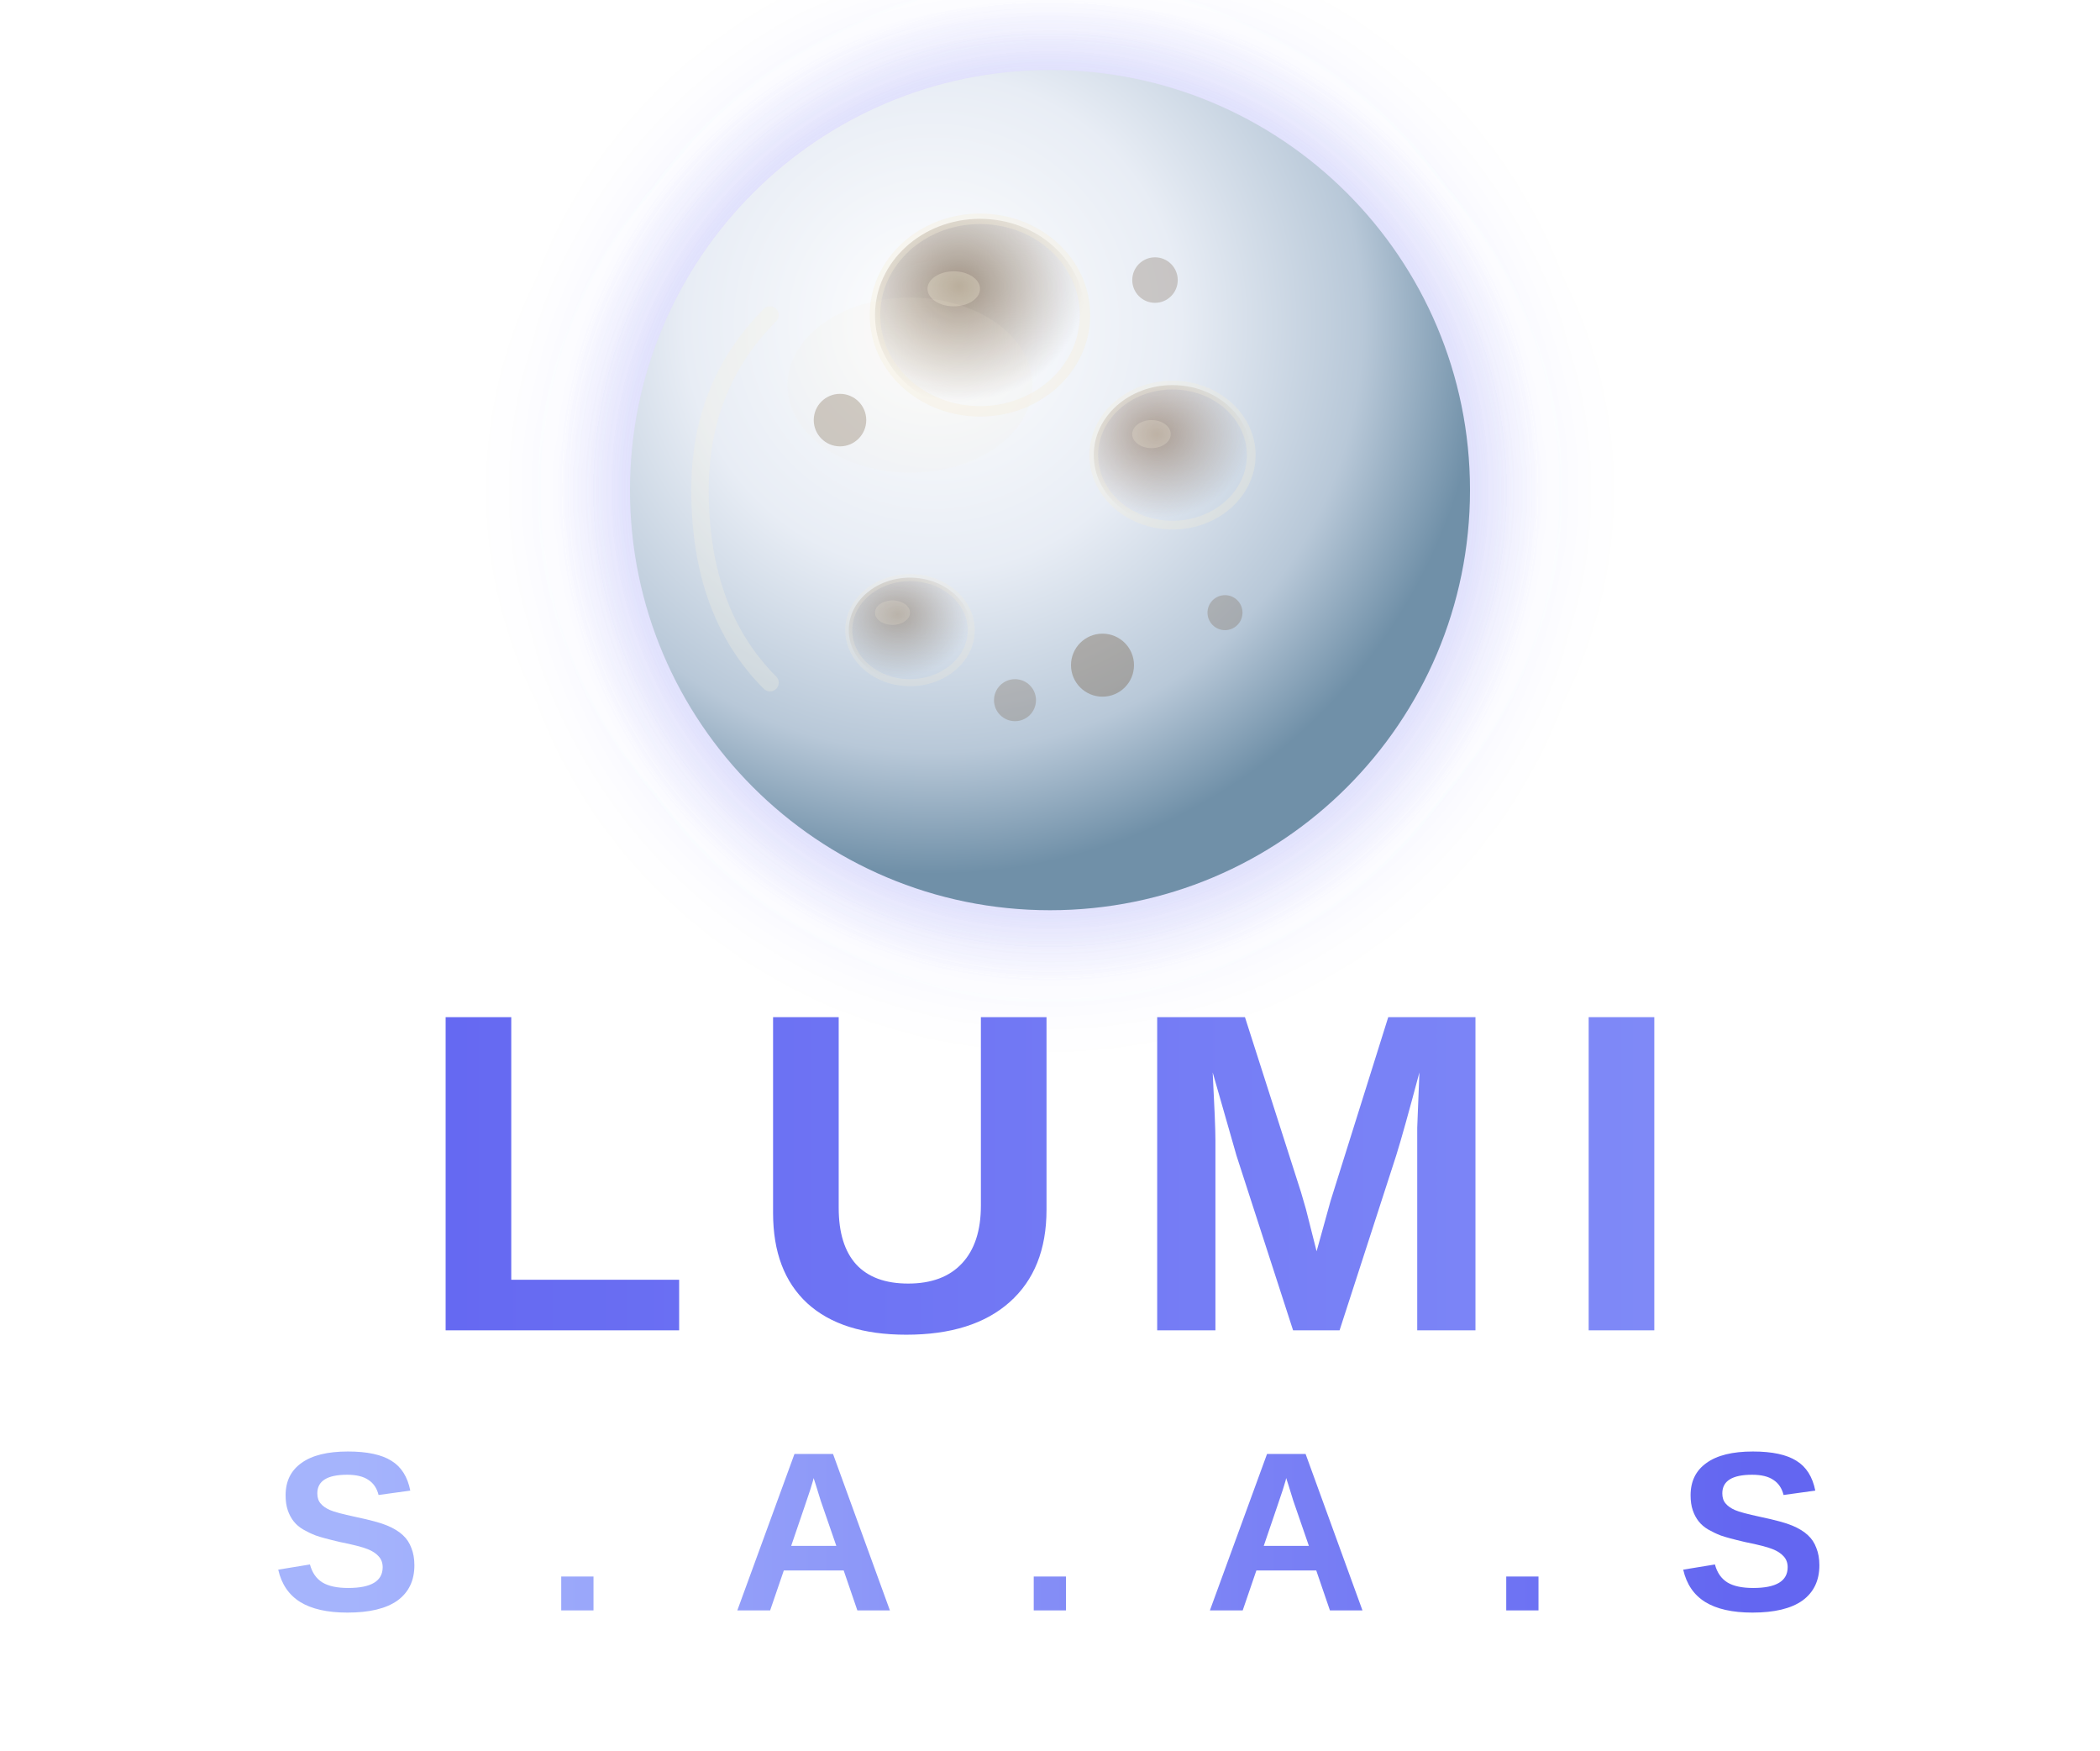
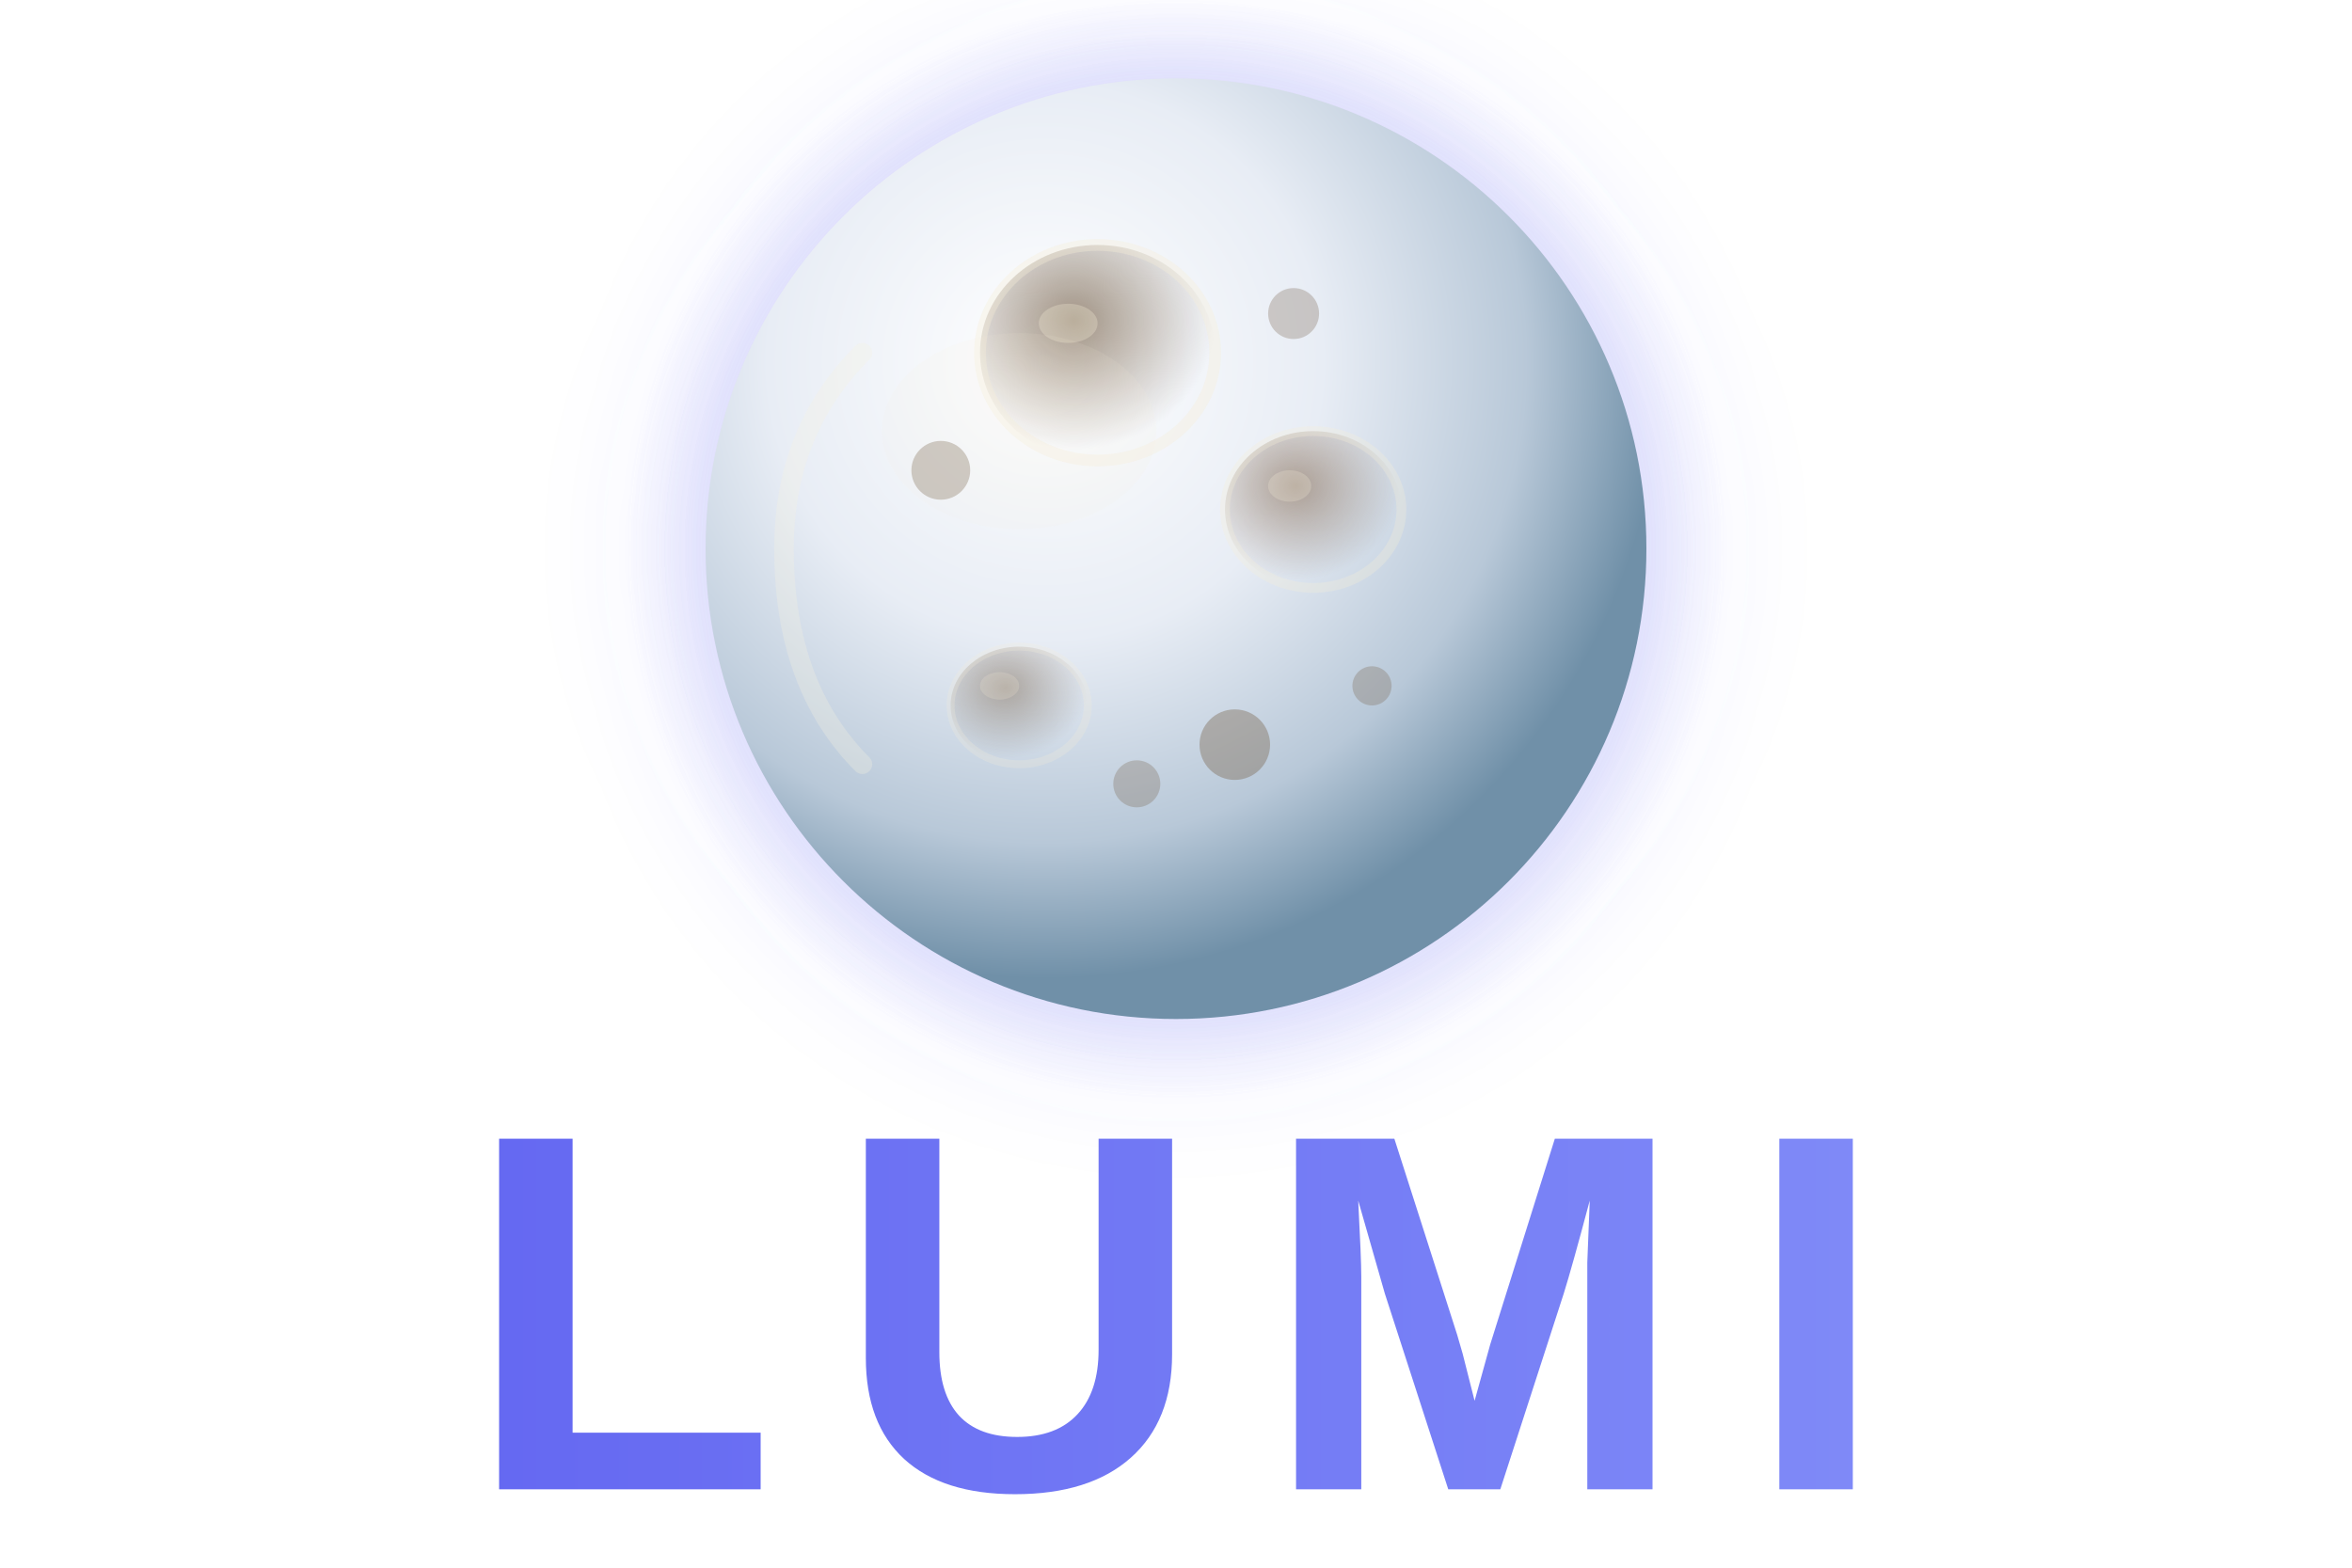
- <svg xmlns="http://www.w3.org/2000/svg" width="120" height="100" viewBox="0 0 120 100" fill="none">
+ <svg xmlns="http://www.w3.org/2000/svg" width="120" height="80" viewBox="0 0 120 80" fill="none">
  <defs>
    <radialGradient id="moonBase" cx="36%" cy="30%" r="66%">
      <stop offset="0%" stop-color="#FFFFFF" />
      <stop offset="45%" stop-color="#E8EDF5" />
      <stop offset="78%" stop-color="#B8C8D8" />
      <stop offset="100%" stop-color="#7090A8" />
    </radialGradient>
    <radialGradient id="moonGlow" cx="50%" cy="50%" r="50%">
      <stop offset="55%" stop-color="#818CF8" stop-opacity="0.35" />
      <stop offset="80%" stop-color="#6366F1" stop-opacity="0.15" />
      <stop offset="100%" stop-color="#6366F1" stop-opacity="0" />
    </radialGradient>
    <filter id="blurGlow" x="-40%" y="-40%" width="180%" height="180%">
      <feGaussianBlur stdDeviation="3" result="blur" />
      <feComposite in="SourceGraphic" in2="blur" operator="over" />
    </filter>
    <radialGradient id="craterA" cx="40%" cy="35%" r="60%">
      <stop offset="0%" stop-color="#7A6650" stop-opacity="0.7" />
      <stop offset="100%" stop-color="#7A6650" stop-opacity="0" />
    </radialGradient>
    <radialGradient id="craterB" cx="40%" cy="35%" r="60%">
      <stop offset="0%" stop-color="#8B7460" stop-opacity="0.65" />
      <stop offset="100%" stop-color="#8B7460" stop-opacity="0" />
    </radialGradient>
    <radialGradient id="craterC" cx="40%" cy="35%" r="60%">
      <stop offset="0%" stop-color="#7A6650" stop-opacity="0.5" />
      <stop offset="100%" stop-color="#7A6650" stop-opacity="0" />
    </radialGradient>
    <linearGradient id="lumiGrad" x1="20" y1="70" x2="100" y2="70" gradientUnits="userSpaceOnUse">
      <stop offset="0%" stop-color="#6366F1" />
      <stop offset="100%" stop-color="#818CF8" />
    </linearGradient>
    <linearGradient id="saasGrad" x1="20" y1="90" x2="100" y2="90" gradientUnits="userSpaceOnUse">
      <stop offset="0%" stop-color="#A5B4FC" />
      <stop offset="100%" stop-color="#6366F1" />
    </linearGradient>
  </defs>
  <circle cx="60" cy="28" r="28" fill="url(#moonGlow)" filter="url(#blurGlow)" />
  <circle cx="60" cy="28" r="24" fill="url(#moonBase)" />
  <ellipse cx="56" cy="18" rx="6" ry="5.5" fill="url(#craterA)" />
  <ellipse cx="56" cy="18" rx="6" ry="5.5" fill="none" stroke="#F5EDD8" stroke-width="0.6" opacity="0.35" />
  <ellipse cx="54.5" cy="16.5" rx="1.5" ry="1" fill="#F5EDD8" opacity="0.3" />
  <ellipse cx="67" cy="26" rx="4.5" ry="4" fill="url(#craterB)" />
  <ellipse cx="67" cy="26" rx="4.5" ry="4" fill="none" stroke="#F5EDD8" stroke-width="0.5" opacity="0.3" />
  <ellipse cx="65.8" cy="24.8" rx="1.1" ry="0.8" fill="#F5EDD8" opacity="0.25" />
  <ellipse cx="52" cy="36" rx="3.5" ry="3" fill="url(#craterC)" />
  <ellipse cx="52" cy="36" rx="3.5" ry="3" fill="none" stroke="#F5EDD8" stroke-width="0.4" opacity="0.25" />
  <ellipse cx="51" cy="35" rx="1" ry="0.7" fill="#F5EDD8" opacity="0.2" />
  <circle cx="63" cy="38" r="1.8" fill="#7A6650" opacity="0.4" />
  <circle cx="48" cy="24" r="1.5" fill="#7A6650" opacity="0.35" />
  <circle cx="66" cy="16" r="1.3" fill="#7A6650" opacity="0.3" />
  <circle cx="58" cy="40" r="1.2" fill="#7A6650" opacity="0.3" />
  <circle cx="70" cy="35" r="1" fill="#7A6650" opacity="0.3" />
  <ellipse cx="52" cy="22" rx="7" ry="5" fill="#F5EDD8" opacity="0.1" />
  <path d="M44 18 Q40 22 40 28 Q40 35 44 39" stroke="#F5F0E0" stroke-width="1" opacity="0.3" fill="none" stroke-linecap="round" />
  <text x="60" y="76" text-anchor="middle" font-family="system-ui, -apple-system, 'Helvetica Neue', Arial, sans-serif" font-weight="900" font-size="26" letter-spacing="3" fill="url(#lumiGrad)">LUMI</text>
-   <text x="60" y="92" text-anchor="middle" font-family="system-ui, -apple-system, 'Helvetica Neue', Arial, sans-serif" font-weight="800" font-size="13" letter-spacing="7" fill="url(#saasGrad)">S.A.A.S</text>
</svg>
